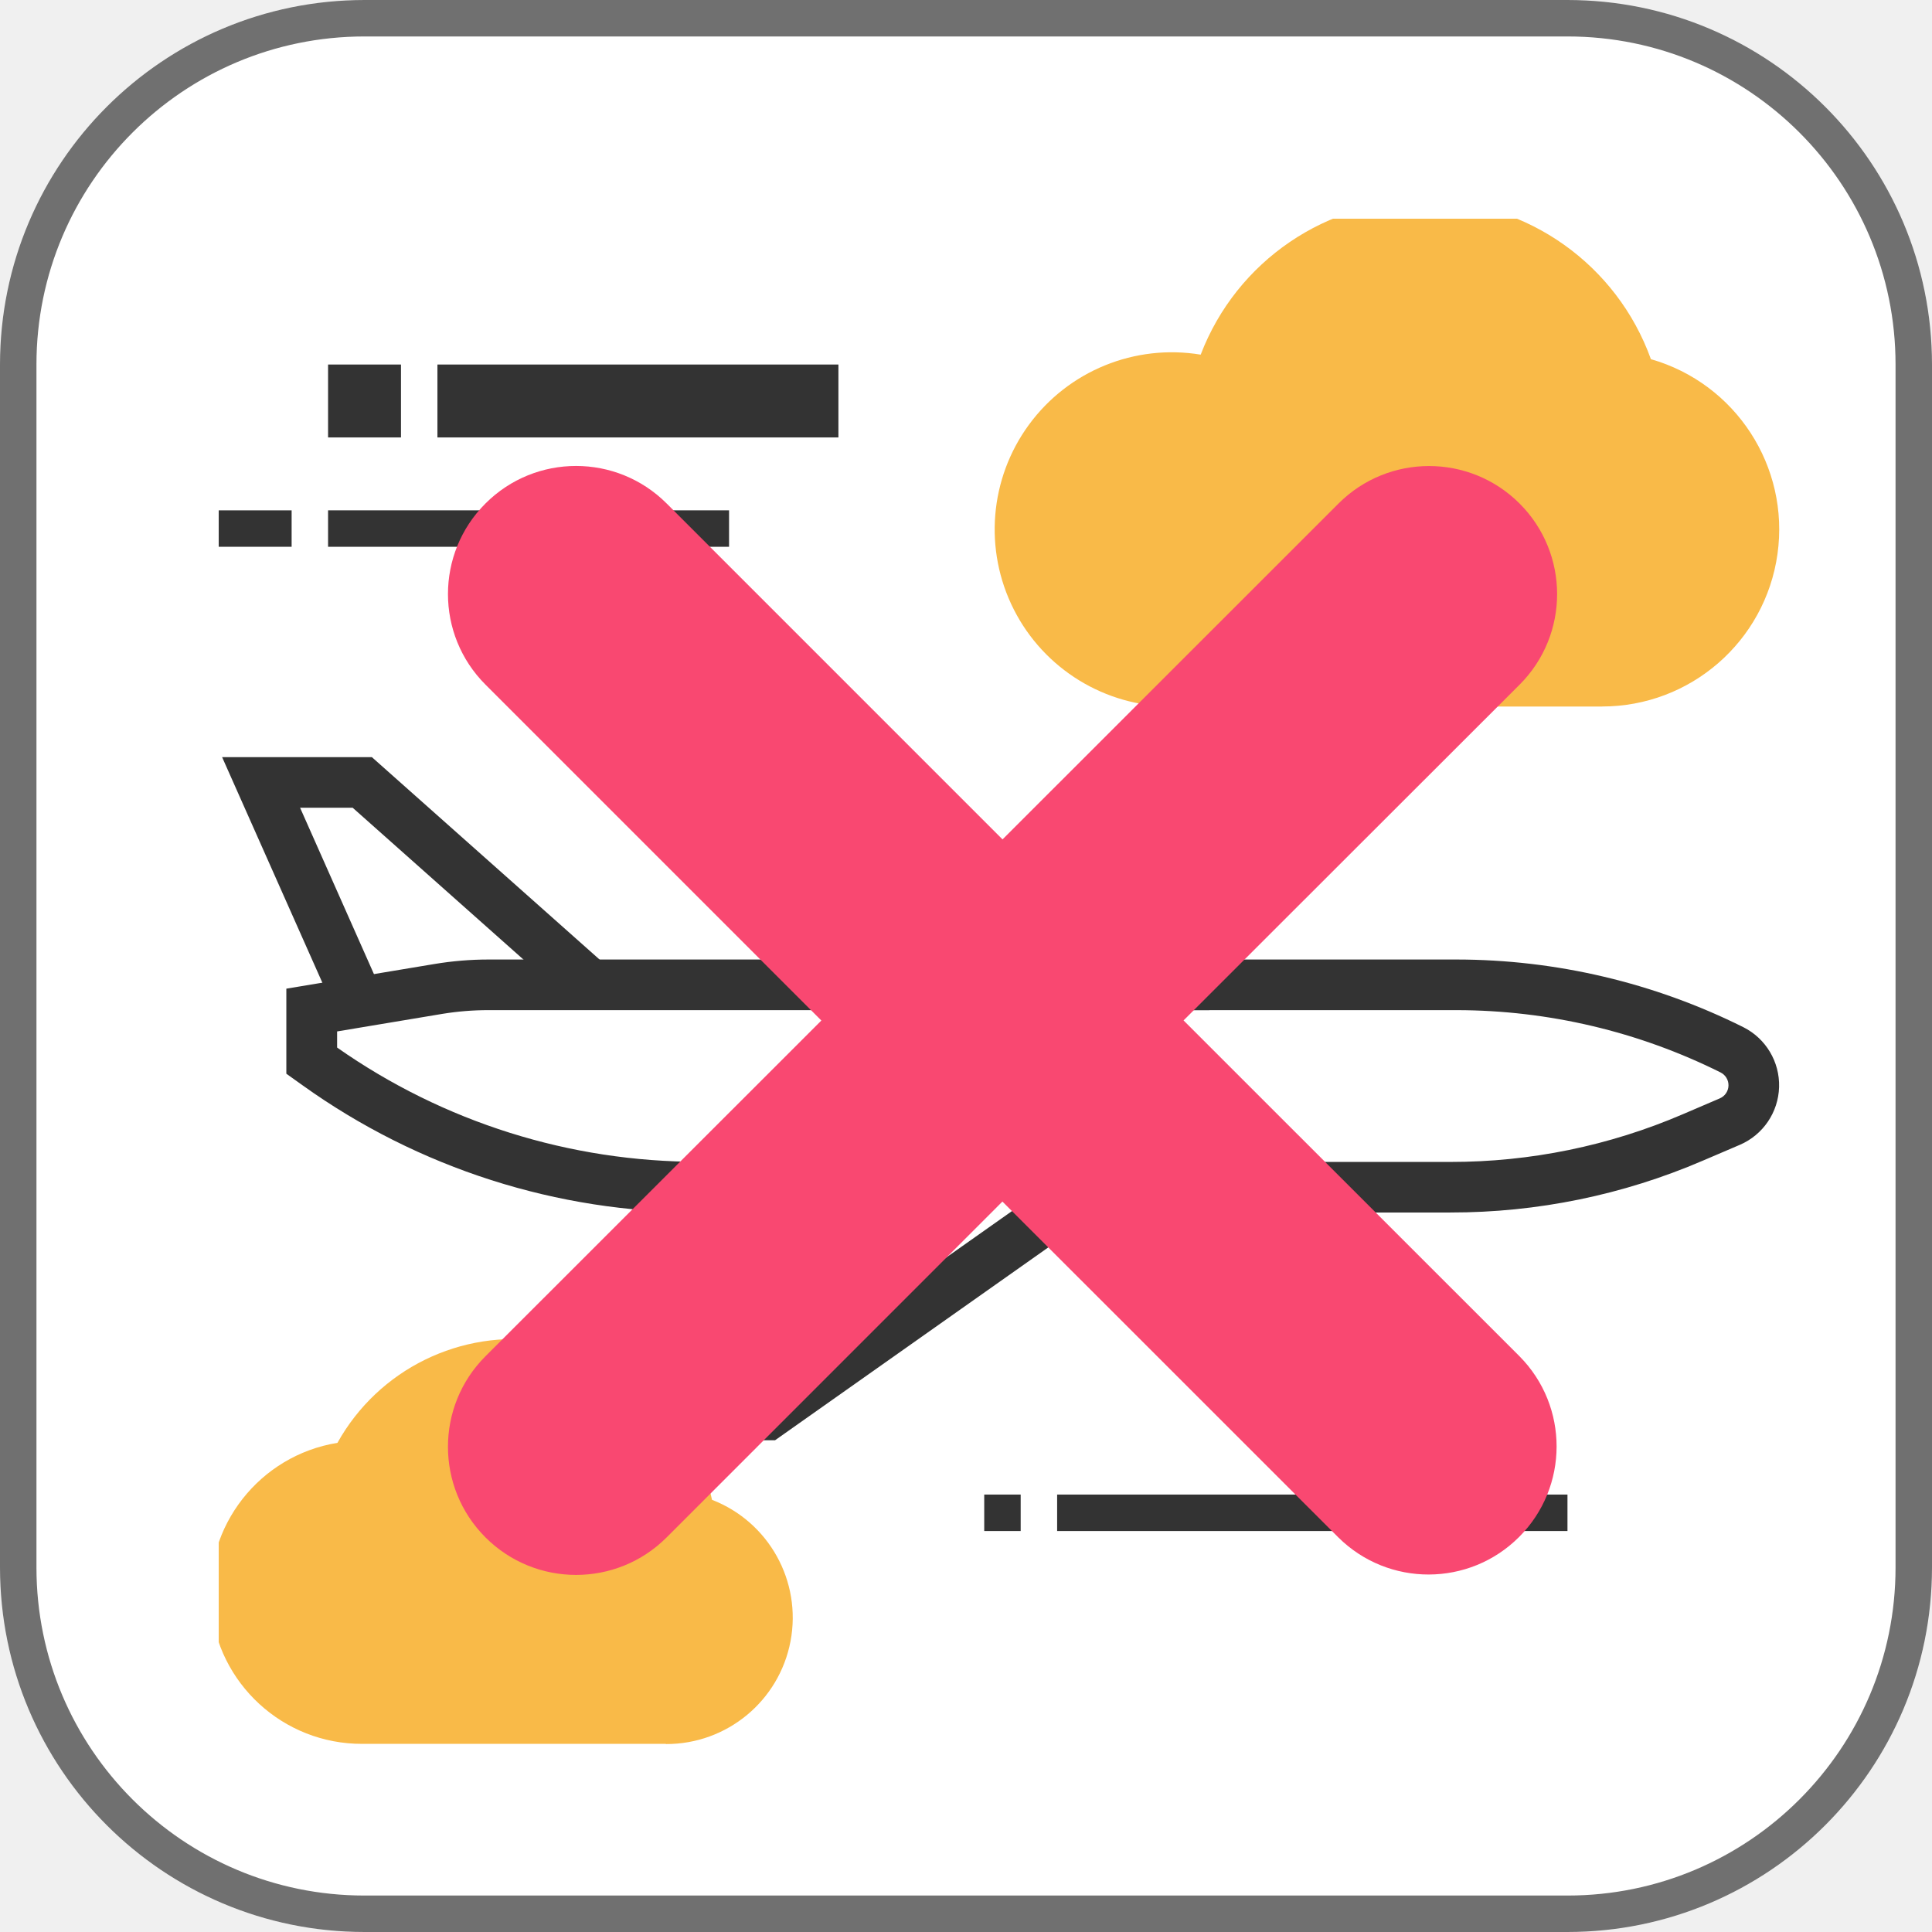
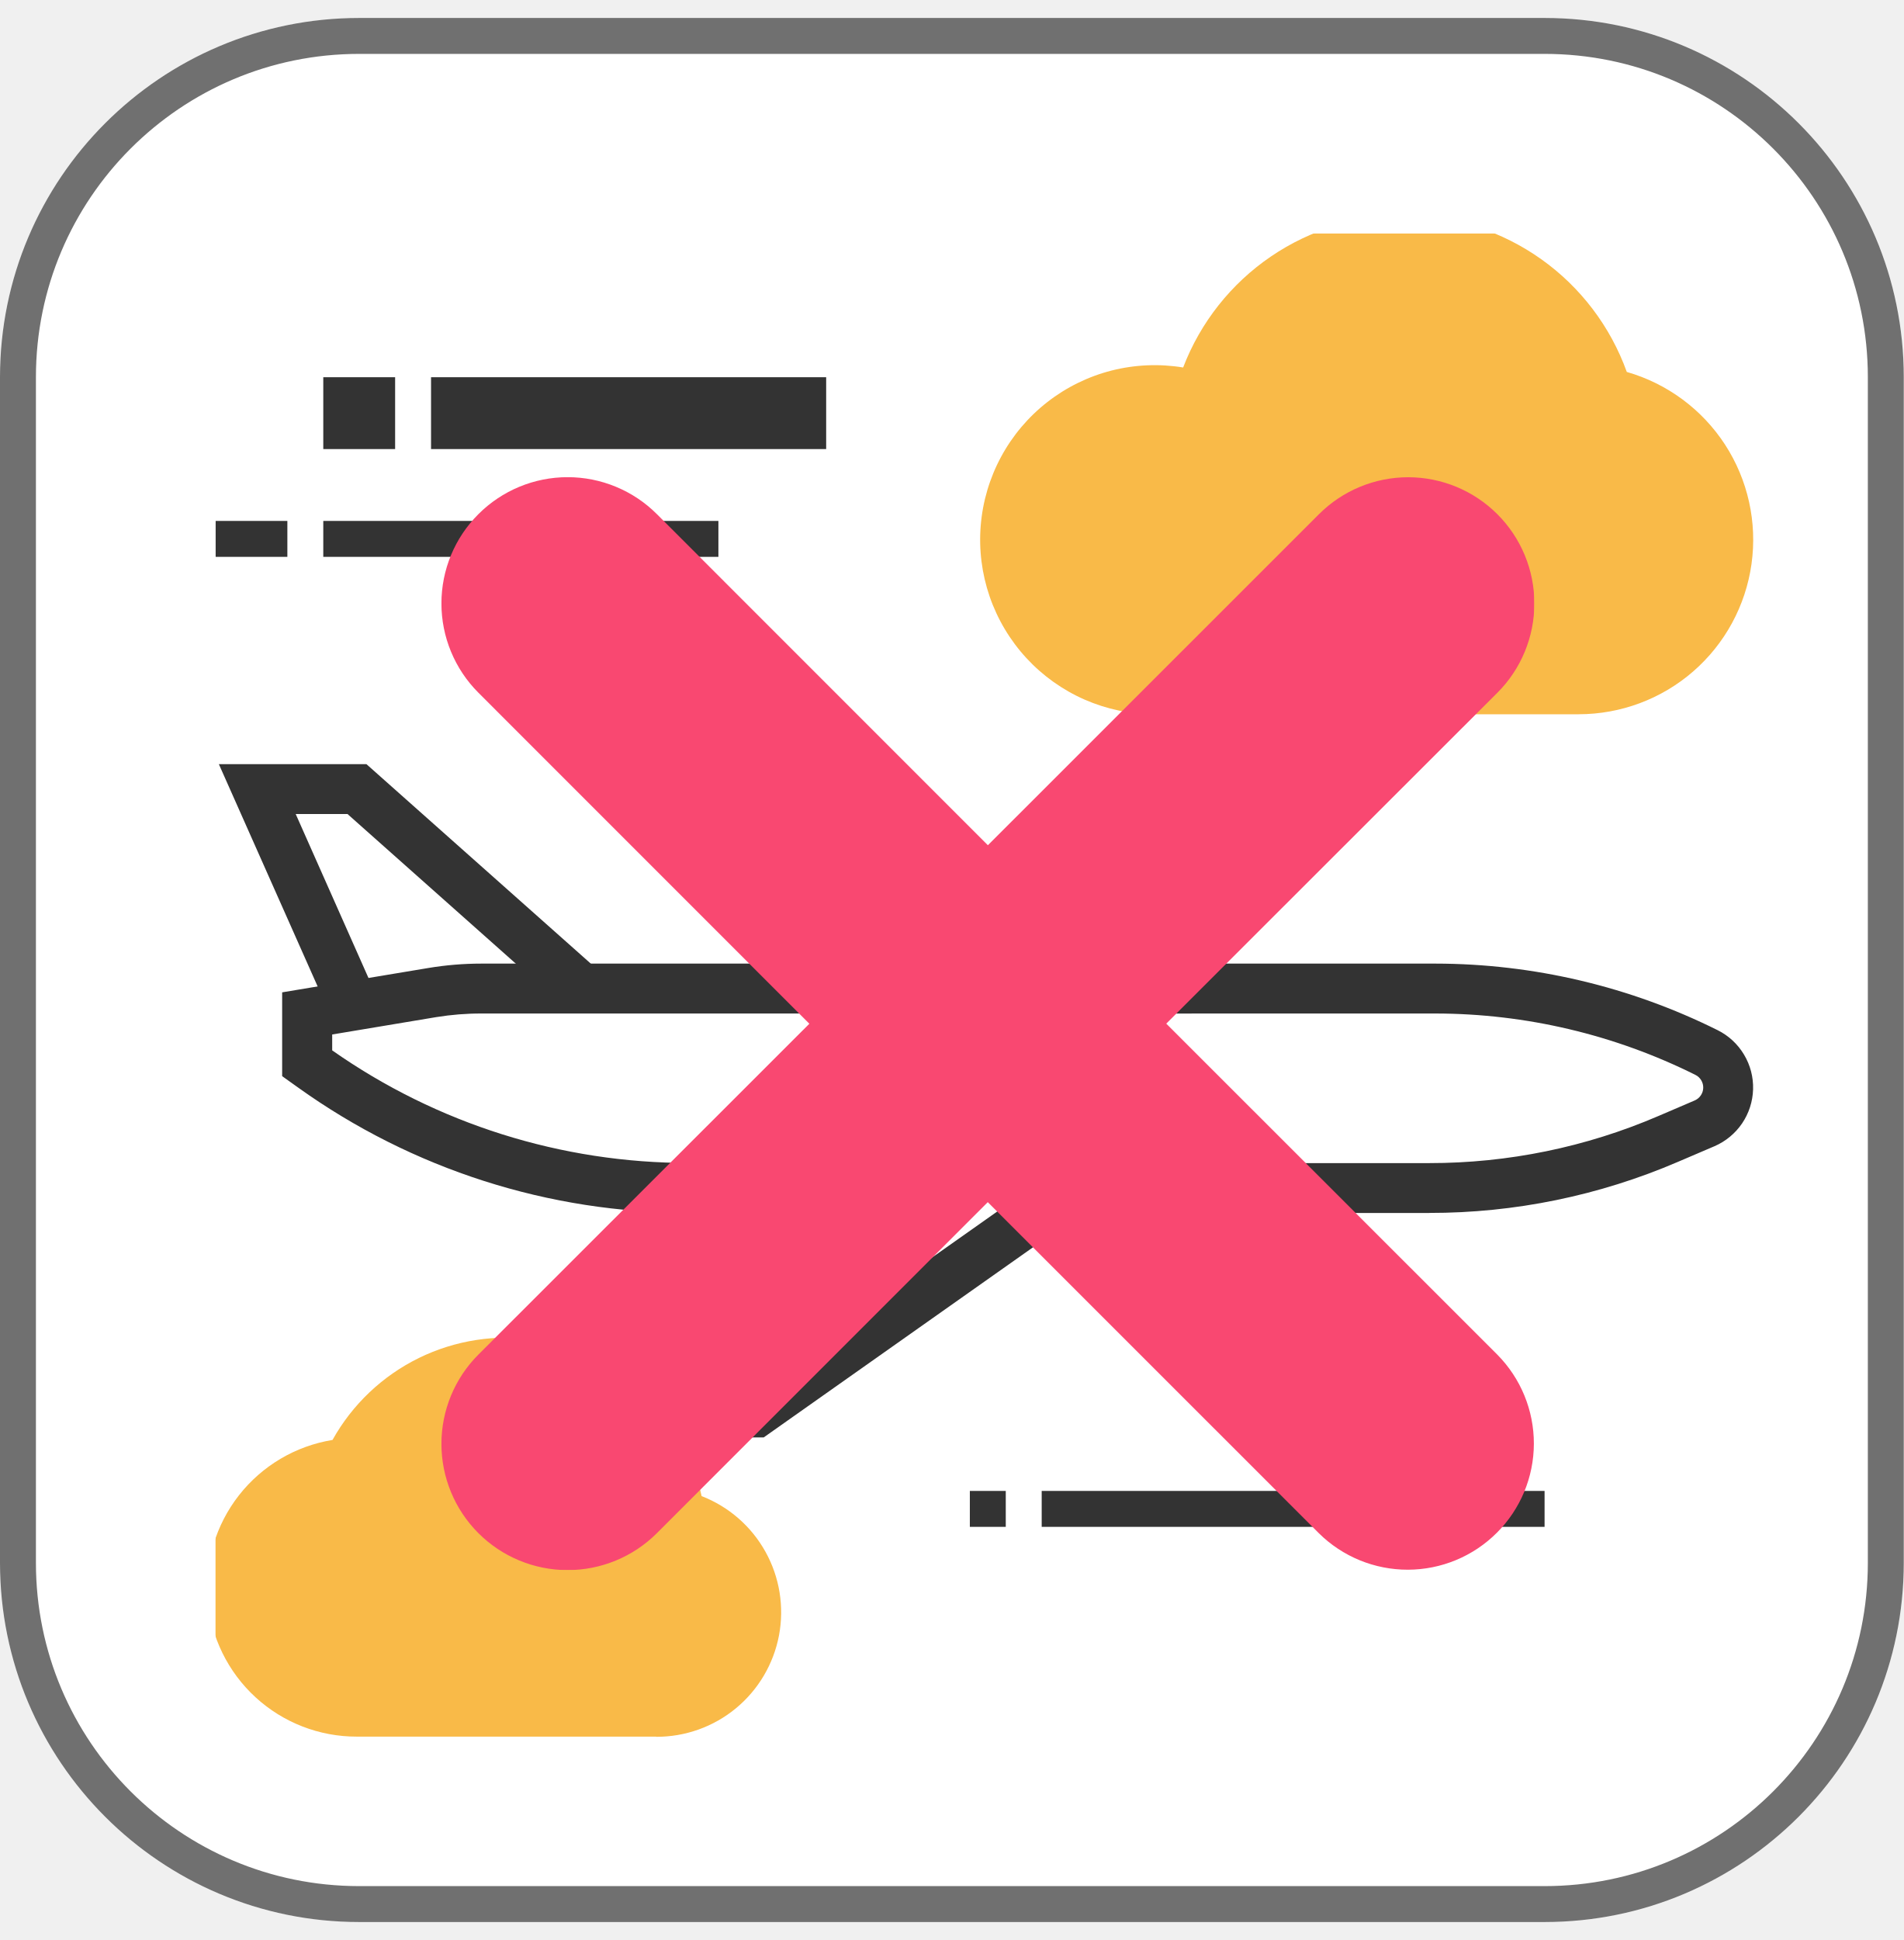
- <svg xmlns="http://www.w3.org/2000/svg" id="구성_요소_20_1" data-name="구성 요소 20 – 1" width="53" height="53" viewBox="0 0 53 53">
+ <svg xmlns="http://www.w3.org/2000/svg" width="53" height="54" viewBox="0 0 53 54" fill="none">
+   <g clip-path="url(#clip0_217_2)">
+     <path d="M43 0.5H10C4.477 0.5 0 4.977 0 10.5V43.5C0 49.023 4.477 53.5 10 53.5H43C48.523 53.5 53 49.023 53 43.5V10.5C53 4.977 48.523 0.5 43 0.5Z" fill="white" />
+     <path d="M43 1H10C4.753 1 0.5 5.253 0.5 10.5V43.5C0.5 48.747 4.753 53 10 53H43C48.247 53 52.5 48.747 52.5 43.5V10.5C52.5 5.253 48.247 1 43 1Z" stroke="#707070" />
+     <mask id="mask0_217_2" style="mask-type:luminance" maskUnits="userSpaceOnUse" x="6" y="6" width="43" height="43">
+       <path d="M6 6.5H49V48.5H6V6.5Z" fill="white" />
+     </mask>
+     <g mask="url(#mask0_217_2)">
+       <path d="M39.788 33.763H29.888V32.375H39.788C41.981 32.377 44.151 31.932 46.165 31.066L47.18 30.631C47.249 30.601 47.307 30.553 47.349 30.491C47.392 30.429 47.415 30.356 47.417 30.282C47.419 30.207 47.4 30.133 47.361 30.069C47.323 30.005 47.267 29.953 47.2 29.92C44.952 28.799 42.474 28.214 39.962 28.211H13.403C12.983 28.21 12.563 28.244 12.148 28.311L9.248 28.795V29.237C12.161 31.282 15.636 32.377 19.196 32.371H22.436V33.759H19.196C15.288 33.768 11.476 32.548 8.299 30.272L7.855 29.955V27.622L11.92 26.945C12.41 26.863 12.906 26.822 13.403 26.822H39.963C42.691 26.825 45.381 27.46 47.822 28.677C48.126 28.829 48.379 29.064 48.553 29.356C48.728 29.647 48.815 29.982 48.805 30.321C48.795 30.661 48.689 30.99 48.498 31.271C48.307 31.551 48.04 31.772 47.728 31.906L46.711 32.341C44.524 33.281 42.168 33.765 39.788 33.762" fill="#333333" />
+       <path d="M21.262 40.01H17.208L17.008 39.81C16.818 39.624 16.61 39.456 16.388 39.31L15.677 38.841L24.024 30.495L25.005 31.476L17.861 38.62H20.823L32.442 30.42L33.242 31.554L21.262 40.01Z" fill="#333333" />
+       <path d="M29 41.5H43V42.5H29V41.5Z" fill="#333333" />
+       <path d="M18.266 48.339H9.937C8.892 48.342 7.884 47.951 7.114 47.244C6.344 46.537 5.868 45.566 5.783 44.524C5.697 43.483 6.007 42.447 6.651 41.623C7.295 40.8 8.225 40.249 9.257 40.081C9.807 39.094 10.646 38.298 11.661 37.8C12.676 37.303 13.819 37.127 14.937 37.297C16.055 37.467 17.094 37.974 17.915 38.751C18.736 39.528 19.3 40.538 19.532 41.644C20.288 41.937 20.917 42.485 21.31 43.193C21.704 43.901 21.837 44.725 21.687 45.521C21.536 46.317 21.112 47.035 20.487 47.551C19.862 48.067 19.076 48.347 18.266 48.344" fill="#F9BA48" />
+       <path d="M43.947 19.882H32.147C31.475 19.882 30.811 19.743 30.196 19.474C29.581 19.204 29.028 18.81 28.573 18.316C28.118 17.822 27.77 17.239 27.551 16.604C27.333 15.969 27.248 15.296 27.303 14.626C27.358 13.957 27.551 13.306 27.87 12.715C28.189 12.124 28.627 11.605 29.157 11.192C29.686 10.779 30.296 10.48 30.946 10.314C31.597 10.149 32.275 10.12 32.938 10.229C33.419 8.973 34.272 7.895 35.384 7.138C36.495 6.382 37.812 5.983 39.157 5.997C40.501 6.01 41.809 6.435 42.906 7.214C44.002 7.992 44.834 9.088 45.289 10.353C46.415 10.676 47.387 11.395 48.025 12.377C48.663 13.36 48.924 14.54 48.761 15.7C48.598 16.86 48.021 17.922 47.137 18.69C46.253 19.458 45.12 19.881 43.949 19.881" fill="#F9BA48" />
+       <path d="M27 41.5H28V42.5H27V41.5Z" fill="#333333" />
+       <path d="M12 10.5H23V12.5H12V10.5Z" fill="#333333" />
+       <path d="M9 10.5H11V12.5H9V10.5Z" fill="#333333" />
+       <path d="M9 14.5H20V15.5H9V14.5Z" fill="#333333" />
+       <path d="M6 14.5H8V15.5H6V14.5Z" fill="#333333" />
+     </g>
+     <path d="M6.093 21.27L9.303 28.493L10.572 27.929L8.232 22.658H9.674L15.723 28.035L16.645 26.998L10.201 21.27H6.093Z" fill="#333333" />
+     <path d="M33.177 28.211H23.532L16.591 21.27H23.345L33.177 28.211ZM24.105 26.823H28.805L22.905 22.659H19.942L24.105 26.823Z" fill="#333333" />
+     <mask id="mask1_217_2" style="mask-type:luminance" maskUnits="userSpaceOnUse" x="12" y="13" width="31" height="31">
+       <path d="M12.288 13.281H42.713V43.703H12.288V13.281Z" fill="white" />
+     </mask>
+     <g mask="url(#mask1_217_2)">
+       <path d="M32.468 28.493L41.688 19.281C42.346 18.622 42.716 17.728 42.716 16.796C42.715 15.864 42.345 14.971 41.685 14.312C41.026 13.654 40.133 13.284 39.201 13.284C38.269 13.285 37.376 13.655 36.717 14.315L27.502 23.527L18.288 14.312C17.962 13.985 17.574 13.726 17.148 13.55C16.722 13.373 16.265 13.282 15.803 13.282C14.871 13.282 13.978 13.652 13.319 14.311C12.659 14.97 12.289 15.864 12.289 16.796C12.289 17.728 12.659 18.622 13.318 19.281L22.532 28.496L13.318 37.705C12.659 38.364 12.289 39.258 12.289 40.19C12.289 41.122 12.659 42.016 13.318 42.675C13.977 43.334 14.871 43.704 15.803 43.704C16.735 43.704 17.629 43.334 18.288 42.675L27.499 33.462L36.714 42.675C37.374 43.329 38.266 43.695 39.196 43.693C40.125 43.691 41.016 43.321 41.673 42.663C42.33 42.006 42.7 41.115 42.702 40.186C42.704 39.257 42.337 38.365 41.683 37.705L32.468 28.493Z" fill="#F94871" />
+     </g>
+   </g>
  <defs>
-     <clipPath id="clip-path">
-       <rect id="사각형_1010" data-name="사각형 1010" width="43" height="42" transform="translate(0.227 0.5)" fill="none" />
-     </clipPath>
-     <clipPath id="clip-path-2">
-       <rect id="사각형_1011" data-name="사각형 1011" width="30.425" height="30.422" transform="translate(0 0)" fill="none" />
+     <clipPath id="clip0_217_2">
+       <rect width="53" height="53" fill="white" transform="translate(0 0.5)" />
    </clipPath>
  </defs>
-   <g id="구성_요소_16_2" data-name="구성 요소 16 – 2">
-     <g id="그룹_28" data-name="그룹 28" transform="translate(-1038 -439)">
-       <g id="사각형_661" data-name="사각형 661" transform="translate(1038 439)" fill="#fff" stroke="#707070" stroke-width="1">
-         <rect width="53" height="53" rx="10" stroke="none" />
-         <rect x="0.5" y="0.5" width="52" height="52" rx="9.5" fill="none" />
-       </g>
-     </g>
-     <g id="그룹_222" data-name="그룹 222" transform="translate(5.773 5.5)">
-       <g id="그룹_221" data-name="그룹 221" clip-path="url(#clip-path)">
-         <path id="패스_287" data-name="패스 287" d="M34.933,36.941h-9.9V35.553h9.9a16.1,16.1,0,0,0,6.377-1.309l1.015-.435a.392.392,0,0,0,.02-.711,16.267,16.267,0,0,0-7.238-1.709H8.548a7.763,7.763,0,0,0-1.255.1l-2.9.484v.442a17.257,17.257,0,0,0,9.948,3.134h3.24v1.388h-3.24A18.636,18.636,0,0,1,3.444,33.45L3,33.133V30.8l4.065-.677A9.066,9.066,0,0,1,8.548,30h26.56a17.66,17.66,0,0,1,7.859,1.855,1.781,1.781,0,0,1-.094,3.229l-1.017.435a17.467,17.467,0,0,1-6.923,1.421" transform="translate(-0.918 -9.178)" fill="#333" />
-         <path id="패스_288" data-name="패스 288" d="M19.854,44.773H15.8l-.2-.2a4.142,4.142,0,0,0-.62-.5l-.711-.469,8.347-8.346.981.981-7.144,7.144h2.962l11.619-8.2.8,1.134Z" transform="translate(-4.365 -10.763)" fill="#333" />
-         <rect id="사각형_1004" data-name="사각형 1004" width="14" height="1" transform="translate(23.227 35.5)" fill="#333" />
-         <path id="패스_289" data-name="패스 289" d="M12.493,56.105H4.164a4.156,4.156,0,0,1-.68-8.258A5.547,5.547,0,0,1,13.759,49.41a3.467,3.467,0,0,1-1.266,6.7" transform="translate(0 -13.766)" fill="#f9ba48" />
-         <path id="패스_290" data-name="패스 290" d="M47.658,13.882h-11.8a4.859,4.859,0,1,1,.791-9.653A6.588,6.588,0,0,1,49,4.353a4.858,4.858,0,0,1-1.34,9.528" transform="translate(-9.484)" fill="#f9ba48" />
-         <rect id="사각형_1005" data-name="사각형 1005" width="1" height="1" transform="translate(21.227 35.5)" fill="#333" />
-         <rect id="사각형_1006" data-name="사각형 1006" width="11" height="2" transform="translate(6.227 4.5)" fill="#333" />
-         <rect id="사각형_1007" data-name="사각형 1007" width="2" height="2" transform="translate(3.227 4.5)" fill="#333" />
-         <rect id="사각형_1008" data-name="사각형 1008" width="11" height="1" transform="translate(3.227 8.5)" fill="#333" />
-         <rect id="사각형_1009" data-name="사각형 1009" width="2" height="1" transform="translate(0.227 8.5)" fill="#333" />
-       </g>
-     </g>
-     <g id="그룹_229" data-name="그룹 229" transform="translate(5.773 5.5)">
-       <path id="패스_285" data-name="패스 285" d="M.461,22l3.21,7.223,1.269-.564L2.6,23.388H4.042l6.049,5.377.922-1.037L4.569,22Z" transform="translate(-0.141 -6.73)" fill="#333" />
-       <path id="패스_286" data-name="패스 286" d="M32.172,28.941H22.527L15.586,22H22.34ZM23.1,27.553h4.7l-5.9-4.164H18.937Z" transform="translate(-4.768 -6.73)" fill="#333" />
-     </g>
-   </g>
-   <g id="그룹_225" data-name="그룹 225" transform="translate(12.288 12.781)">
-     <g id="그룹_224" data-name="그룹 224" clip-path="url(#clip-path-2)">
-       <path id="패스_292" data-name="패스 292" d="M20.18,15.212,29.4,6a3.513,3.513,0,1,0-4.971-4.966l-9.215,9.212L6,1.031A3.513,3.513,0,0,0,1.03,6l9.214,9.215L1.03,24.424A3.514,3.514,0,0,0,6,29.394l9.211-9.213,9.215,9.213a3.514,3.514,0,0,0,4.969-4.97Z" fill="#f94871" />
-     </g>
-   </g>
</svg>
